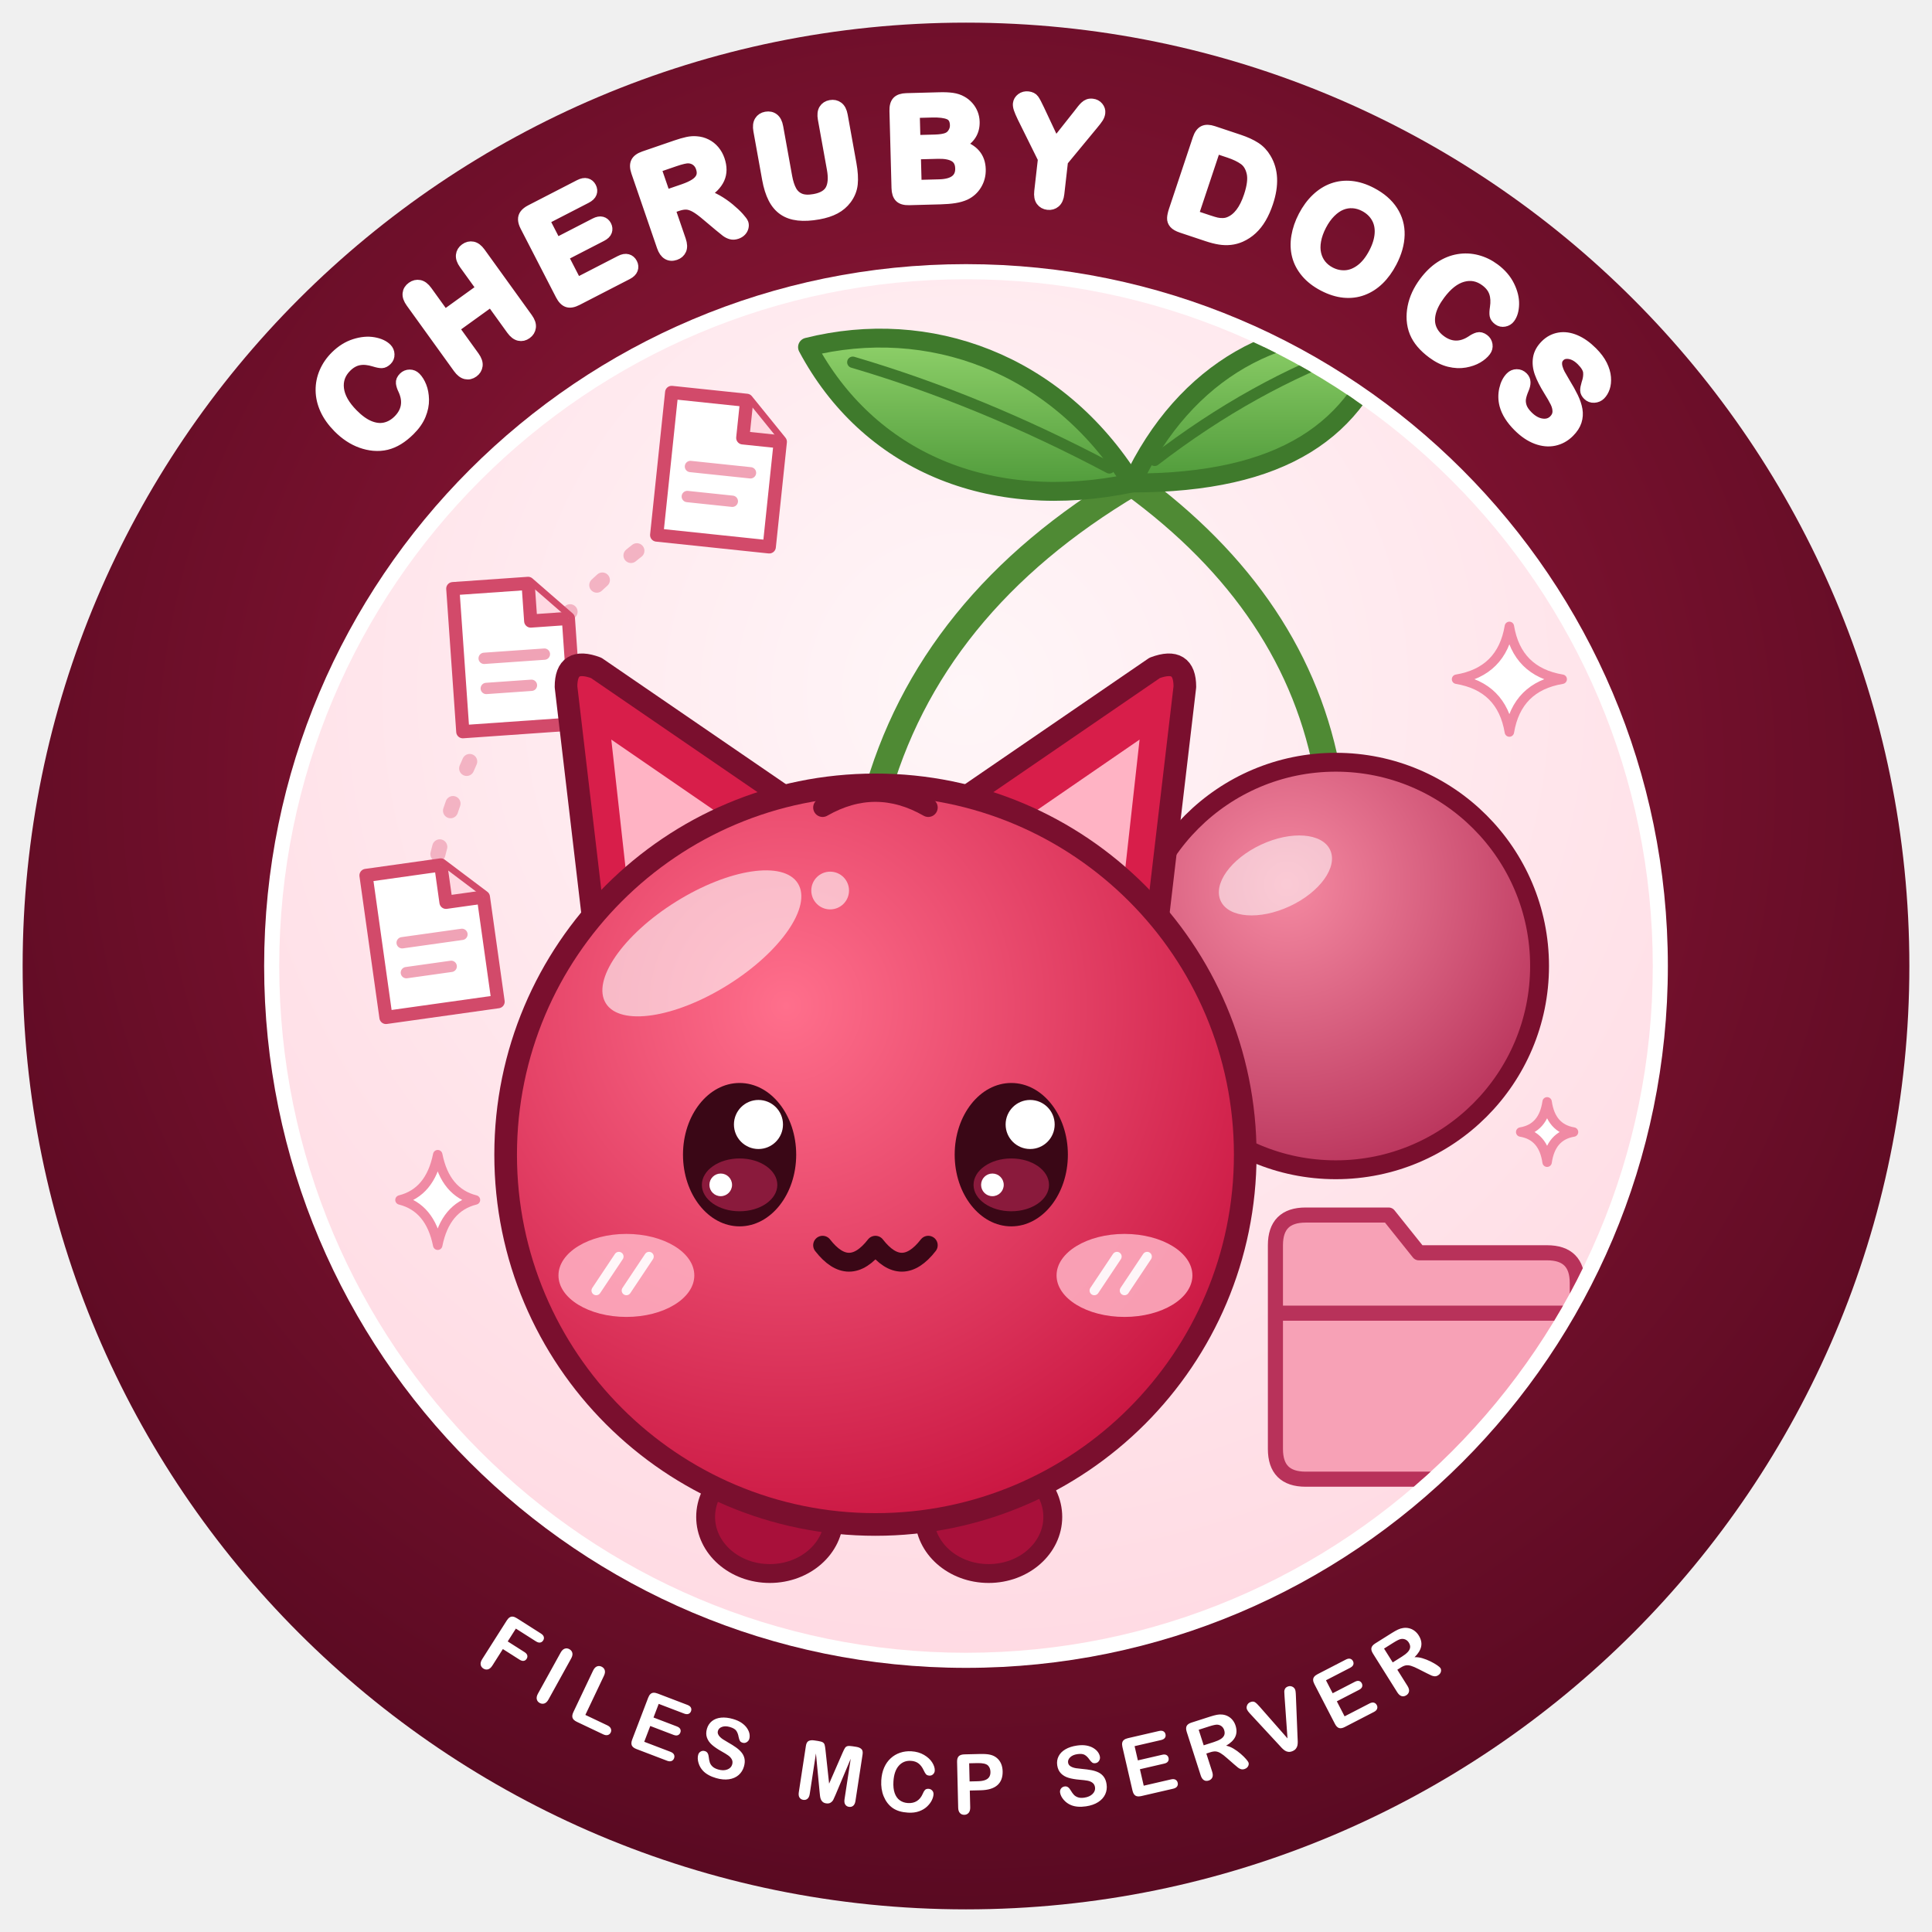
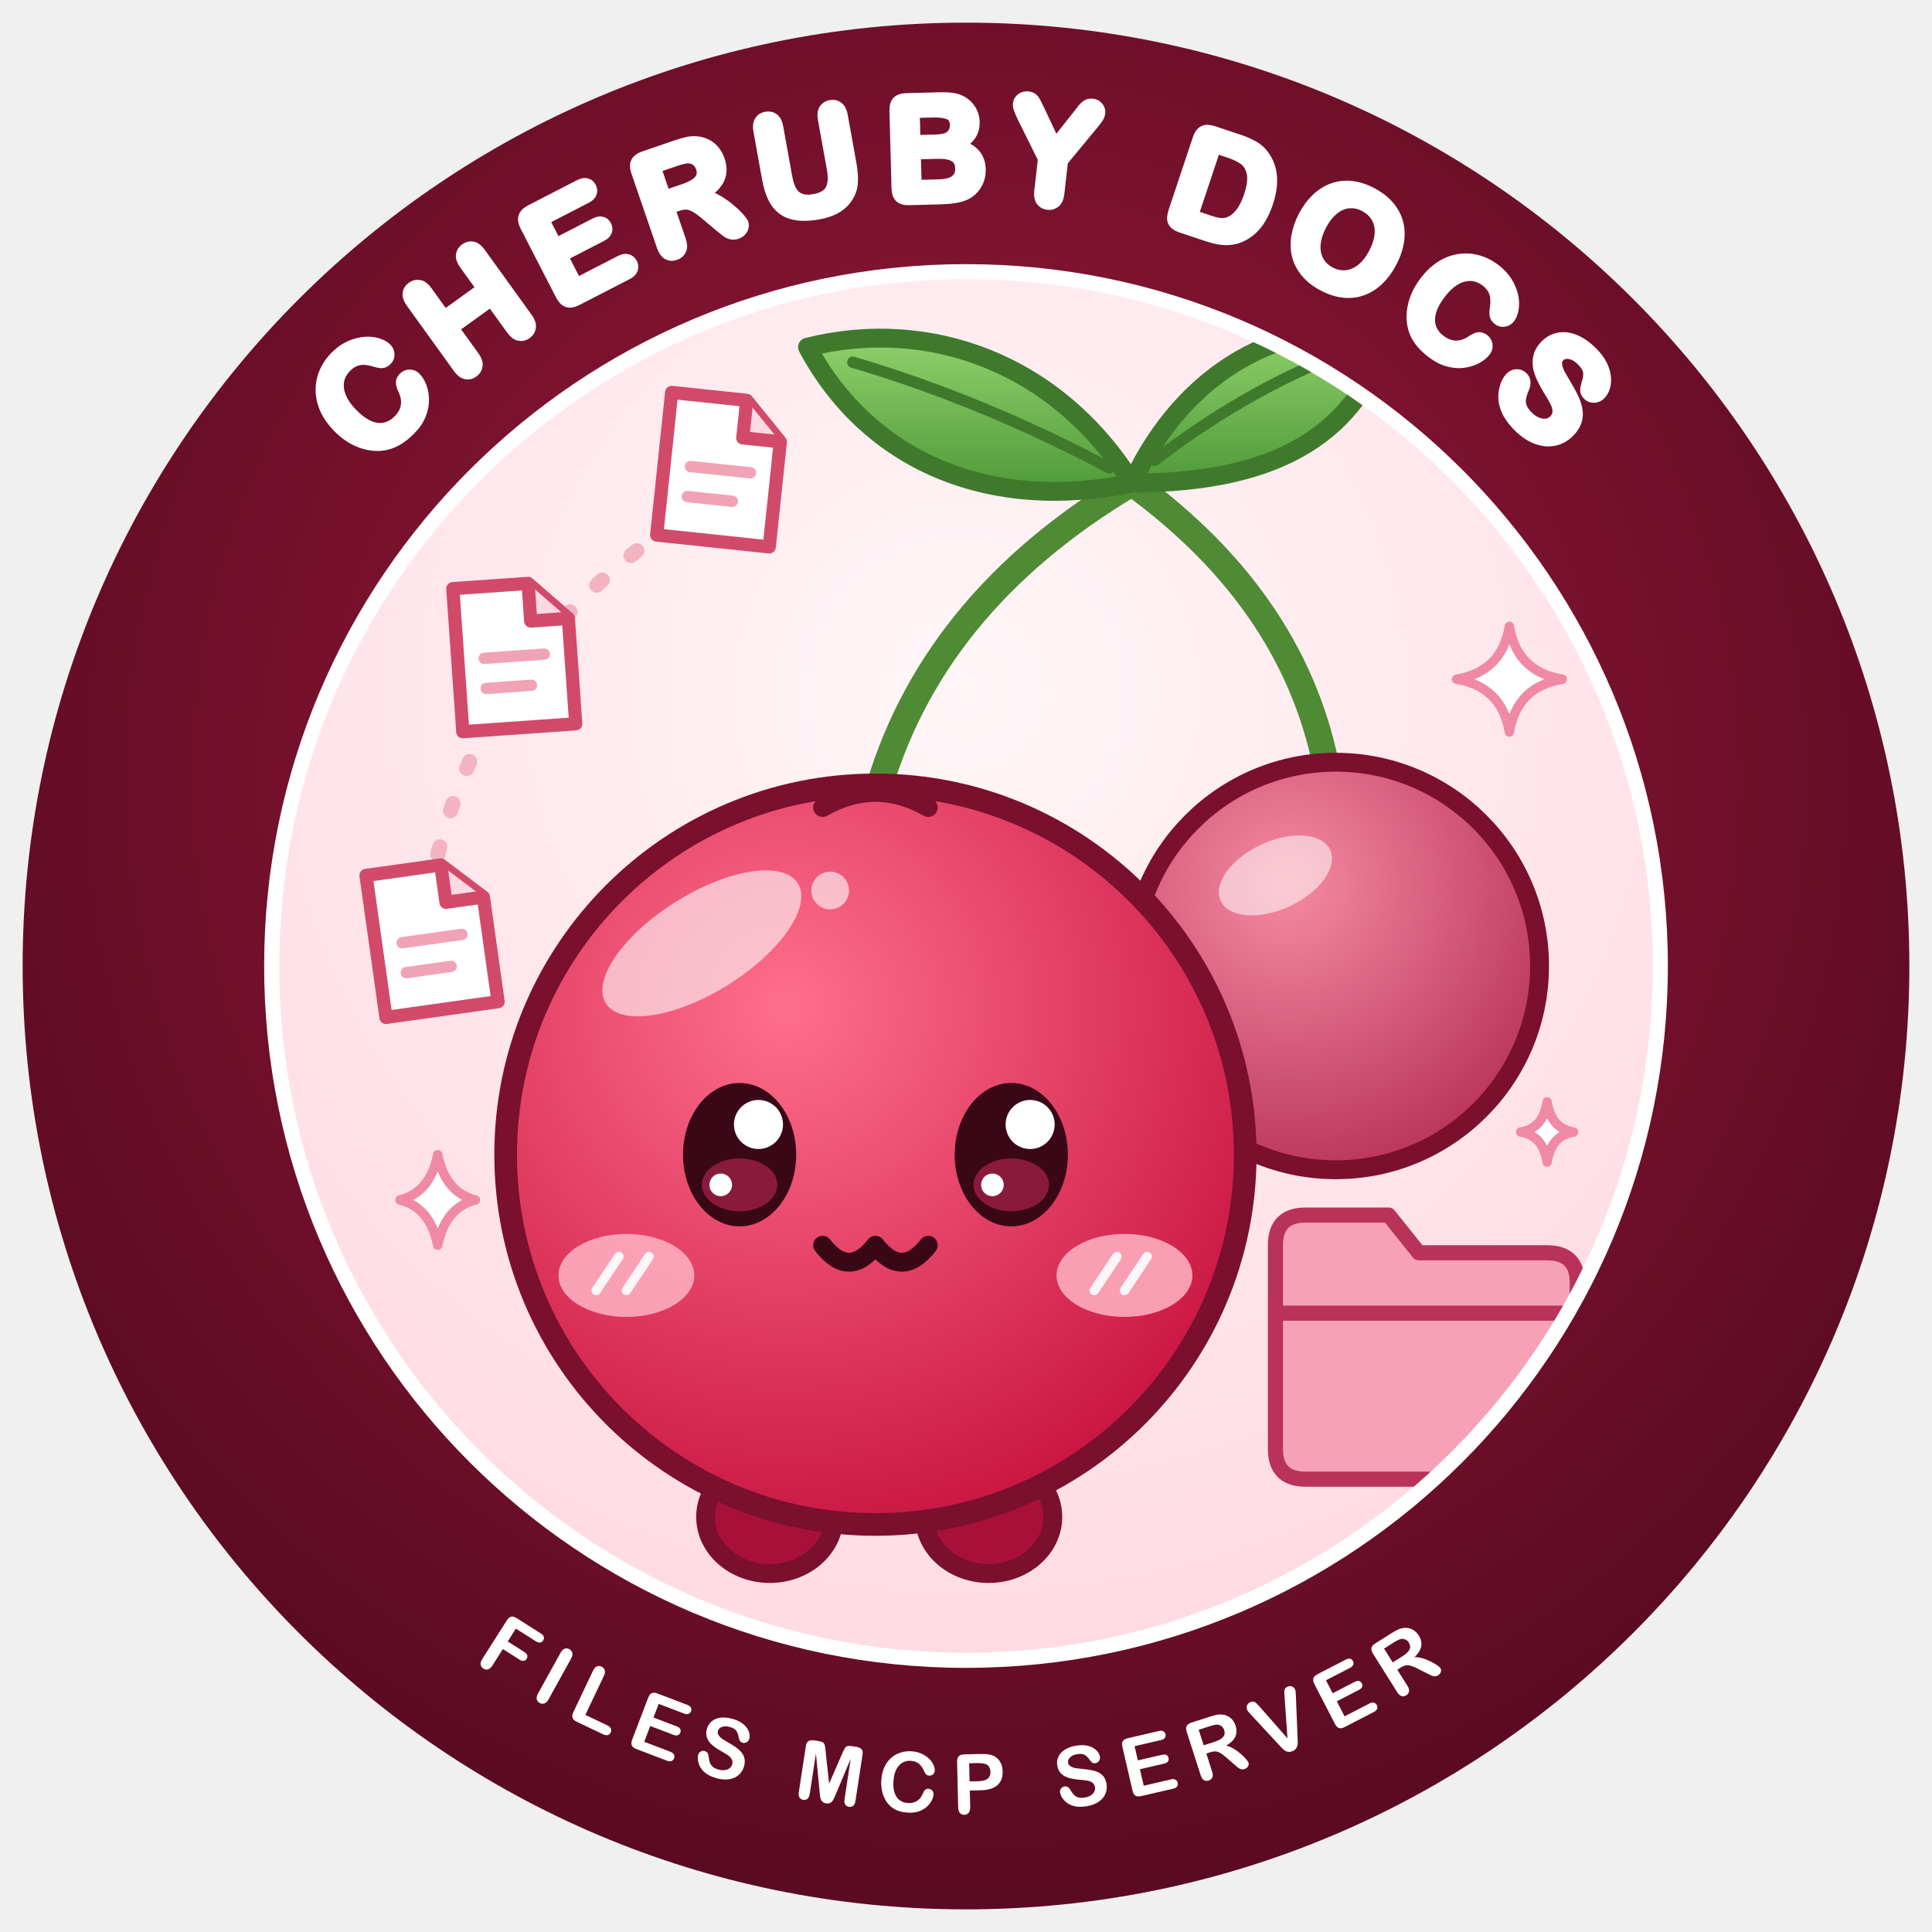
<svg xmlns="http://www.w3.org/2000/svg" xmlns:xlink="http://www.w3.org/1999/xlink" width="512" height="512" viewBox="0 0 512 512" version="1.1">
  <defs>
    <radialGradient id="ring" cx="50%" cy="40%" r="60%">
      <stop offset="0" stop-color="#9c1a3c" />
      <stop offset="1" stop-color="#5a0a22" />
    </radialGradient>
    <radialGradient id="blossom" cx="50%" cy="30%" r="75%">
      <stop offset="0" stop-color="#fff6f8" />
      <stop offset="1" stop-color="#ffd9e2" />
    </radialGradient>
    <radialGradient id="cherry" cx="38%" cy="30%" r="75%">
      <stop offset="0" stop-color="#ff6f8c" />
      <stop offset="1" stop-color="#c8133f" />
    </radialGradient>
    <radialGradient id="cherrySmall" cx="38%" cy="30%" r="75%">
      <stop offset="0" stop-color="#f58aa2" />
      <stop offset="1" stop-color="#b8325a" />
    </radialGradient>
    <linearGradient id="leaf" x1="0" y1="0" x2="0" y2="1">
      <stop offset="0" stop-color="#8fd16a" />
      <stop offset="1" stop-color="#4f9a3a" />
    </linearGradient>
    <clipPath id="inner">
      <circle cx="256" cy="256" r="182" />
    </clipPath>
    <g id="page">
      <path d="M 0,0 H 20 L 30,10 V 38 H 0 Z" fill="#ffffff" stroke="#d24a6a" stroke-width="3.5" stroke-linejoin="round" />
      <path d="M 20,0 V 10 H 30" fill="#ffd9e2" stroke="#d24a6a" stroke-width="3.5" stroke-linejoin="round" />
      <g stroke="#f0a3b6" stroke-width="3" stroke-linecap="round">
        <path d="M 7,19 H 23" />
        <path d="M 7,27 H 19" />
      </g>
    </g>
  </defs>
  <circle cx="256" cy="256" r="250" fill="url(#ring)" />
  <circle cx="256" cy="256" r="186" fill="#ffffff" />
  <circle cx="256" cy="256" r="182" fill="url(#blossom)" />
  <g fill="#ffffff">
    <path d="M110.267 99.907 C110.875 100.523 111.382 101.34 111.787 102.357 C112.192 103.374 112.41 104.55 112.441 105.884 C112.472 107.218 112.194 108.6 111.608 110.031 C111.022 111.462 110.056 112.842 108.709 114.172 C107.689 115.181 106.664 116.001 105.637 116.633 C104.61 117.265 103.553 117.714 102.467 117.978 C101.381 118.243 100.221 118.323 98.988 118.219 C97.878 118.116 96.771 117.867 95.667 117.471 C94.563 117.075 93.499 116.539 92.476 115.863 C91.452 115.188 90.466 114.371 89.519 113.411 C87.98 111.854 86.829 110.235 86.065 108.555 C85.302 106.876 84.91 105.181 84.89 103.47 C84.869 101.76 85.201 100.116 85.884 98.537 C86.568 96.958 87.552 95.534 88.836 94.265 C90.403 92.717 92.106 91.652 93.947 91.068 C95.787 90.485 97.487 90.331 99.047 90.608 C100.607 90.884 101.791 91.432 102.599 92.25 C103.042 92.699 103.275 93.251 103.297 93.907 C103.32 94.564 103.106 95.113 102.657 95.557 C102.156 96.052 101.662 96.305 101.177 96.315 C100.691 96.325 100.008 96.192 99.126 95.915 C97.668 95.46 96.359 95.336 95.199 95.544 C94.038 95.751 92.952 96.354 91.94 97.354 C90.33 98.945 89.651 100.823 89.905 102.99 C90.158 105.156 91.397 107.366 93.623 109.619 C95.109 111.124 96.557 112.167 97.966 112.748 C99.375 113.33 100.71 113.485 101.971 113.213 C103.233 112.94 104.382 112.291 105.421 111.266 C106.547 110.153 107.224 108.933 107.451 107.605 C107.678 106.276 107.455 104.875 106.781 103.402 C106.444 102.726 106.24 102.106 106.17 101.542 C106.099 100.977 106.336 100.425 106.882 99.886 C107.348 99.425 107.909 99.193 108.565 99.188 C109.222 99.183 109.789 99.423 110.267 99.907 Z M113.278 77.035 L117.834 83.357 L127.483 76.402 L122.926 70.08 C122.275 69.177 121.99 68.353 122.071 67.609 C122.152 66.864 122.524 66.254 123.186 65.776 C123.858 65.292 124.563 65.122 125.302 65.269 C126.04 65.415 126.738 65.945 127.397 66.858 L139.928 84.243 C140.586 85.157 140.867 85.991 140.771 86.746 C140.675 87.502 140.296 88.118 139.633 88.595 C138.961 89.08 138.26 89.239 137.529 89.071 C136.799 88.904 136.108 88.369 135.457 87.466 L130.108 80.045 L120.46 86.999 L125.809 94.42 C126.467 95.333 126.748 96.168 126.652 96.923 C126.556 97.678 126.177 98.295 125.515 98.772 C124.842 99.257 124.141 99.415 123.41 99.248 C122.68 99.081 121.989 98.545 121.338 97.642 L108.807 80.257 C108.156 79.354 107.866 78.534 107.937 77.796 C108.008 77.059 108.385 76.445 109.067 75.953 C109.739 75.468 110.445 75.299 111.183 75.446 C111.921 75.592 112.619 76.122 113.278 77.035 Z M155.436 52.635 L144.401 58.32 L147.46 64.258 L157.621 59.024 C158.369 58.639 159.013 58.519 159.554 58.664 C160.095 58.81 160.508 59.158 160.791 59.708 C161.074 60.257 161.124 60.799 160.939 61.332 C160.755 61.866 160.283 62.328 159.524 62.719 L149.364 67.953 L152.907 74.831 L164.321 68.951 C165.091 68.554 165.763 68.434 166.338 68.591 C166.912 68.747 167.352 69.122 167.658 69.716 C167.953 70.288 167.997 70.853 167.791 71.411 C167.584 71.97 167.096 72.447 166.327 72.844 L153.016 79.701 C151.949 80.251 151.06 80.409 150.349 80.177 C149.638 79.945 149.011 79.301 148.467 78.246 L139.103 60.069 C138.74 59.365 138.549 58.736 138.528 58.183 C138.508 57.63 138.668 57.138 139.008 56.705 C139.349 56.272 139.866 55.877 140.558 55.52 L153.49 48.858 C154.271 48.456 154.94 48.33 155.498 48.481 C156.056 48.632 156.479 48.988 156.768 49.549 C157.063 50.121 157.11 50.677 156.909 51.219 C156.708 51.761 156.217 52.233 155.436 52.635 Z M179.519 54.724 L177.694 55.35 L180.533 63.616 C180.906 64.704 180.942 65.587 180.639 66.267 C180.336 66.946 179.798 67.419 179.026 67.684 C178.196 67.969 177.46 67.921 176.819 67.54 C176.178 67.158 175.678 66.447 175.321 65.406 L168.522 45.611 C168.136 44.488 168.108 43.589 168.439 42.913 C168.769 42.237 169.496 41.706 170.619 41.32 L179.095 38.409 C180.264 38.007 181.282 37.714 182.147 37.528 C183.011 37.342 183.829 37.286 184.601 37.362 C185.524 37.424 186.405 37.664 187.242 38.083 C188.079 38.502 188.802 39.074 189.411 39.8 C190.02 40.526 190.485 41.357 190.807 42.293 C191.466 44.211 191.451 45.93 190.763 47.448 C190.074 48.966 188.713 50.343 186.678 51.578 C187.771 51.752 188.903 52.174 190.075 52.844 C191.247 53.514 192.349 54.276 193.382 55.131 C194.415 55.987 195.265 56.787 195.933 57.532 C196.601 58.277 196.991 58.813 197.103 59.14 C197.22 59.48 197.227 59.853 197.125 60.261 C197.023 60.669 196.818 61.033 196.51 61.355 C196.202 61.677 195.803 61.922 195.311 62.091 C194.726 62.292 194.188 62.323 193.696 62.185 C193.203 62.046 192.742 61.816 192.31 61.493 C191.879 61.17 191.277 60.684 190.504 60.034 L187.223 57.276 C186.036 56.258 185.033 55.517 184.213 55.053 C183.393 54.59 182.637 54.339 181.944 54.302 C181.251 54.266 180.443 54.406 179.519 54.724 Z M178.789 42.889 L173.981 44.541 L176.41 51.613 L181.078 50.009 C182.329 49.579 183.345 49.109 184.125 48.6 C184.905 48.09 185.43 47.497 185.702 46.822 C185.973 46.147 185.953 45.353 185.639 44.44 C185.394 43.727 184.997 43.16 184.447 42.741 C183.898 42.321 183.255 42.088 182.519 42.04 C181.822 41.991 180.579 42.274 178.789 42.889 Z M203.214 47.487 L200.892 34.613 C200.694 33.518 200.793 32.652 201.187 32.015 C201.581 31.378 202.18 30.987 202.983 30.842 C203.823 30.691 204.539 30.844 205.131 31.303 C205.723 31.762 206.118 32.539 206.315 33.635 L208.69 46.8 C208.96 48.298 209.353 49.518 209.869 50.462 C210.385 51.406 211.119 52.078 212.071 52.478 C213.023 52.879 214.266 52.94 215.8 52.664 C217.918 52.282 219.314 51.449 219.987 50.164 C220.66 48.88 220.791 47.094 220.378 44.805 L217.983 31.53 C217.784 30.423 217.878 29.554 218.267 28.924 C218.657 28.295 219.259 27.906 220.075 27.759 C220.89 27.612 221.6 27.764 222.202 28.215 C222.805 28.665 223.207 29.444 223.407 30.552 L225.729 43.425 C226.106 45.519 226.218 47.303 226.062 48.776 C225.907 50.25 225.359 51.618 224.418 52.881 C223.606 53.958 222.593 54.82 221.377 55.466 C220.161 56.113 218.689 56.592 216.961 56.904 C214.903 57.275 213.092 57.372 211.527 57.196 C209.961 57.019 208.626 56.55 207.521 55.788 C206.415 55.026 205.512 53.957 204.812 52.581 C204.111 51.206 203.579 49.507 203.214 47.487 Z M249.246 52.904 L240.936 53.126 C239.737 53.158 238.873 52.912 238.346 52.387 C237.818 51.863 237.539 51.014 237.508 49.839 L236.963 29.399 C236.931 28.2 237.171 27.33 237.682 26.791 C238.194 26.251 239.037 25.966 240.212 25.934 L249.022 25.699 C250.32 25.665 251.448 25.715 252.404 25.851 C253.36 25.986 254.222 26.272 254.988 26.71 C255.642 27.076 256.223 27.546 256.734 28.12 C257.244 28.695 257.638 29.334 257.917 30.038 C258.196 30.742 258.345 31.49 258.367 32.281 C258.439 35.001 257.132 37.028 254.445 38.362 C258.049 39.405 259.895 41.57 259.982 44.86 C260.023 46.381 259.67 47.76 258.923 48.999 C258.177 50.238 257.15 51.165 255.842 51.782 C255.023 52.15 254.077 52.42 253.005 52.591 C251.933 52.762 250.68 52.866 249.246 52.904 Z M248.516 40.84 L242.784 40.993 L242.996 48.932 L248.913 48.774 C252.635 48.675 254.46 47.284 254.389 44.6 C254.352 43.228 253.843 42.245 252.862 41.653 C251.881 41.06 250.432 40.789 248.516 40.84 Z M242.492 30.013 L242.679 37.042 L247.724 36.908 C249.097 36.871 250.154 36.713 250.895 36.434 C251.636 36.154 252.195 35.644 252.571 34.904 C252.866 34.376 253.005 33.791 252.988 33.148 C252.952 31.776 252.439 30.877 251.45 30.451 C250.461 30.026 248.965 29.84 246.962 29.894 Z M275.334 50.721 L276.307 42.148 L270.867 31.167 C270.394 30.179 270.067 29.414 269.886 28.871 C269.705 28.327 269.636 27.865 269.679 27.484 C269.75 26.857 270.054 26.344 270.591 25.944 C271.128 25.544 271.753 25.385 272.466 25.466 C273.216 25.551 273.76 25.827 274.099 26.295 C274.439 26.763 274.923 27.674 275.554 29.028 L279.675 37.805 L285.713 30.18 C286.077 29.711 286.383 29.317 286.631 28.996 C286.879 28.676 287.146 28.379 287.432 28.107 C287.719 27.834 288.024 27.635 288.35 27.51 C288.675 27.385 289.059 27.348 289.502 27.398 C290.19 27.476 290.739 27.766 291.149 28.267 C291.559 28.768 291.731 29.313 291.664 29.903 C291.609 30.382 291.438 30.848 291.15 31.301 C290.862 31.754 290.388 32.373 289.726 33.157 L281.782 42.769 L280.81 51.342 C280.683 52.46 280.33 53.267 279.751 53.761 C279.172 54.256 278.483 54.458 277.684 54.367 C276.873 54.275 276.247 53.927 275.805 53.323 C275.363 52.719 275.206 51.851 275.334 50.721 Z M321.578 34.62 L328.389 36.892 C330.161 37.483 331.626 38.154 332.784 38.905 C333.942 39.656 334.886 40.656 335.618 41.903 C337.538 45.1 337.716 49.044 336.15 53.738 C335.634 55.287 335.027 56.656 334.331 57.845 C333.635 59.034 332.834 60.048 331.928 60.887 C331.022 61.726 329.995 62.404 328.844 62.92 C327.945 63.311 327.022 63.558 326.075 63.659 C325.128 63.761 324.157 63.73 323.162 63.568 C322.166 63.406 321.076 63.127 319.891 62.732 L313.079 60.46 C312.128 60.143 311.46 59.761 311.075 59.313 C310.69 58.865 310.511 58.355 310.538 57.784 C310.566 57.213 310.718 56.511 310.996 55.678 L317.306 36.756 C317.681 35.629 318.206 34.898 318.878 34.562 C319.551 34.225 320.451 34.245 321.578 34.62 Z M322.222 39.432 L316.382 56.946 L320.343 58.266 C321.211 58.556 321.9 58.759 322.408 58.877 C322.917 58.994 323.466 59.047 324.057 59.035 C324.648 59.024 325.193 58.912 325.694 58.701 C327.936 57.806 329.659 55.551 330.864 51.936 C331.713 49.39 331.965 47.355 331.619 45.831 C331.273 44.308 330.594 43.185 329.583 42.463 C328.572 41.741 327.268 41.114 325.672 40.582 Z M363.537 50.917 C366.037 52.222 367.918 53.85 369.181 55.801 C370.445 57.751 371.049 59.901 370.993 62.252 C370.938 64.602 370.252 67.039 368.935 69.56 C367.962 71.424 366.825 72.987 365.525 74.248 C364.225 75.508 362.778 76.435 361.185 77.026 C359.593 77.618 357.907 77.826 356.129 77.651 C354.35 77.476 352.512 76.893 350.615 75.903 C348.73 74.918 347.2 73.732 346.026 72.345 C344.853 70.957 344.056 69.45 343.637 67.821 C343.217 66.193 343.159 64.467 343.462 62.643 C343.765 60.82 344.389 59.004 345.334 57.195 C346.302 55.342 347.455 53.781 348.794 52.513 C350.133 51.244 351.591 50.331 353.166 49.772 C354.742 49.213 356.404 49.024 358.152 49.204 C359.9 49.384 361.695 49.955 363.537 50.917 Z M364.002 66.942 C364.924 65.177 365.437 63.499 365.543 61.907 C365.648 60.315 365.345 58.912 364.633 57.696 C363.922 56.48 362.88 55.514 361.51 54.798 C360.534 54.289 359.536 54.002 358.517 53.937 C357.497 53.872 356.505 54.034 355.541 54.424 C354.577 54.814 353.637 55.464 352.722 56.374 C351.807 57.285 350.995 58.42 350.285 59.78 C349.569 61.15 349.095 62.48 348.862 63.767 C348.629 65.055 348.637 66.228 348.887 67.287 C349.137 68.345 349.576 69.269 350.204 70.057 C350.832 70.845 351.634 71.494 352.609 72.004 C353.859 72.657 355.171 72.944 356.545 72.866 C357.918 72.787 359.255 72.258 360.556 71.276 C361.857 70.295 363.006 68.85 364.002 66.942 Z M393.834 93.124 C393.317 93.819 392.587 94.444 391.643 94.998 C390.699 95.552 389.57 95.945 388.256 96.178 C386.942 96.411 385.533 96.346 384.03 95.983 C382.527 95.62 381.016 94.874 379.497 93.745 C378.346 92.888 377.38 92 376.6 91.08 C375.819 90.161 375.216 89.184 374.79 88.15 C374.364 87.117 374.11 85.983 374.026 84.748 C373.959 83.635 374.038 82.503 374.263 81.352 C374.487 80.201 374.856 79.068 375.368 77.954 C375.881 76.84 376.54 75.742 377.344 74.66 C378.651 72.903 380.077 71.521 381.622 70.511 C383.166 69.502 384.783 68.858 386.47 68.579 C388.157 68.3 389.833 68.379 391.497 68.816 C393.162 69.252 394.718 70.009 396.167 71.087 C397.934 72.401 399.245 73.924 400.1 75.655 C400.956 77.385 401.365 79.043 401.328 80.626 C401.291 82.21 400.929 83.463 400.242 84.386 C399.866 84.892 399.355 85.206 398.709 85.327 C398.064 85.448 397.489 85.321 396.982 84.944 C396.417 84.523 396.092 84.074 396.008 83.595 C395.925 83.117 395.953 82.421 396.093 81.508 C396.322 79.998 396.247 78.685 395.866 77.569 C395.486 76.454 394.725 75.472 393.583 74.622 C391.767 73.271 389.808 72.885 387.704 73.464 C385.601 74.042 383.605 75.602 381.715 78.142 C380.452 79.84 379.64 81.429 379.279 82.91 C378.917 84.39 378.966 85.734 379.426 86.939 C379.886 88.145 380.702 89.183 381.873 90.054 C383.143 90.999 384.452 91.483 385.799 91.506 C387.146 91.53 388.497 91.097 389.852 90.208 C390.469 89.773 391.051 89.478 391.598 89.322 C392.146 89.166 392.727 89.318 393.342 89.775 C393.868 90.167 394.183 90.686 394.287 91.334 C394.391 91.982 394.24 92.579 393.834 93.124 Z M415.966 114.656 C414.802 115.818 413.457 116.564 411.931 116.891 C410.404 117.218 408.801 117.066 407.122 116.436 C405.443 115.805 403.813 114.698 402.23 113.114 C400.333 111.215 399.127 109.291 398.612 107.34 C398.254 105.949 398.232 104.549 398.548 103.141 C398.863 101.733 399.428 100.623 400.242 99.81 C400.714 99.337 401.283 99.097 401.948 99.089 C402.613 99.08 403.199 99.33 403.706 99.837 C404.117 100.249 404.333 100.728 404.354 101.274 C404.376 101.821 404.229 102.453 403.914 103.17 C403.546 104.027 403.299 104.803 403.172 105.498 C403.045 106.194 403.105 106.933 403.354 107.716 C403.603 108.499 404.147 109.31 404.987 110.15 C406.141 111.306 407.347 111.975 408.607 112.159 C409.866 112.344 410.899 112.034 411.704 111.229 C412.343 110.591 412.666 109.878 412.676 109.091 C412.685 108.304 412.486 107.497 412.08 106.67 C411.673 105.844 411.073 104.796 410.277 103.527 C409.22 101.821 408.442 100.286 407.944 98.921 C407.446 97.556 407.298 96.227 407.5 94.932 C407.701 93.638 408.358 92.435 409.469 91.325 C410.528 90.267 411.757 89.616 413.157 89.372 C414.557 89.128 416.024 89.332 417.559 89.984 C419.093 90.636 420.599 91.702 422.077 93.181 C423.257 94.362 424.131 95.53 424.699 96.685 C425.267 97.84 425.593 98.944 425.675 99.998 C425.758 101.052 425.663 101.977 425.392 102.773 C425.12 103.569 424.731 104.22 424.223 104.728 C423.76 105.191 423.178 105.444 422.478 105.488 C421.778 105.531 421.184 105.308 420.694 104.818 C420.248 104.371 420.021 103.921 420.012 103.466 C420.004 103.011 420.118 102.395 420.354 101.616 C420.731 100.541 420.878 99.554 420.795 98.658 C420.713 97.761 420.129 96.77 419.045 95.685 C418.04 94.679 417.008 94.088 415.949 93.913 C414.891 93.737 414.051 93.96 413.43 94.581 C413.045 94.965 412.817 95.403 412.747 95.892 C412.677 96.382 412.725 96.911 412.891 97.48 C413.057 98.049 413.271 98.578 413.533 99.068 C413.795 99.558 414.25 100.345 414.896 101.43 C415.727 102.769 416.428 104.031 417 105.216 C417.573 106.402 417.948 107.521 418.127 108.575 C418.306 109.63 418.233 110.664 417.909 111.678 C417.585 112.693 416.938 113.685 415.966 114.656 Z" fill="#ffffff" stroke="#ffffff" stroke-width="2.5" stroke-linejoin="round" />
  </g>
  <g fill="#ffffff">
    <path d="M142.015 434.967 L136.711 431.596 L134.55 434.996 L138.984 437.814 C139.394 438.075 139.643 438.362 139.728 438.675 C139.813 438.988 139.758 439.299 139.562 439.607 C139.366 439.915 139.108 440.095 138.787 440.146 C138.466 440.196 138.103 440.093 137.698 439.836 L133.265 437.018 L130.482 441.397 C130.129 441.953 129.741 442.285 129.319 442.395 C128.897 442.504 128.49 442.434 128.097 442.185 C127.698 441.931 127.46 441.589 127.382 441.157 C127.304 440.726 127.44 440.235 127.79 439.685 L134.29 429.459 C134.535 429.072 134.794 428.793 135.064 428.621 C135.334 428.449 135.627 428.385 135.943 428.429 C136.259 428.473 136.607 428.616 136.988 428.858 L143.334 432.891 C143.763 433.164 144.022 433.462 144.109 433.785 C144.197 434.108 144.143 434.423 143.947 434.732 C143.747 435.046 143.482 435.232 143.153 435.29 C142.823 435.348 142.444 435.24 142.015 434.967 Z M142.566 448.831 L148.568 437.972 C148.88 437.408 149.242 437.056 149.655 436.916 C150.068 436.776 150.478 436.818 150.885 437.044 C151.305 437.276 151.568 437.603 151.674 438.026 C151.78 438.448 151.675 438.945 151.36 439.515 L145.358 450.374 C145.043 450.945 144.678 451.299 144.262 451.437 C143.846 451.576 143.428 451.529 143.008 451.297 C142.606 451.075 142.355 450.75 142.252 450.321 C142.15 449.892 142.254 449.395 142.566 448.831 Z M160.043 444.117 L155.125 454.471 L160.967 457.245 C161.432 457.467 161.736 457.75 161.878 458.094 C162.019 458.439 162.008 458.783 161.846 459.126 C161.68 459.475 161.422 459.699 161.073 459.799 C160.725 459.899 160.314 459.837 159.842 459.613 L152.885 456.308 C152.257 456.01 151.872 455.657 151.73 455.248 C151.587 454.839 151.663 454.324 151.958 453.703 L157.162 442.748 C157.438 442.166 157.777 441.792 158.177 441.625 C158.577 441.459 158.991 441.477 159.418 441.679 C159.851 441.885 160.134 442.196 160.265 442.611 C160.397 443.027 160.323 443.529 160.043 444.117 Z M181.279 454.108 L174.565 451.544 L173.185 455.157 L179.367 457.518 C179.822 457.691 180.123 457.923 180.269 458.213 C180.415 458.502 180.424 458.815 180.296 459.149 C180.169 459.484 179.954 459.714 179.653 459.84 C179.352 459.967 178.97 459.942 178.509 459.766 L172.327 457.405 L170.729 461.589 L177.673 464.242 C178.141 464.42 178.453 464.664 178.607 464.972 C178.762 465.28 178.77 465.615 178.632 465.976 C178.499 466.324 178.272 466.561 177.952 466.688 C177.631 466.815 177.237 466.789 176.769 466.61 L168.67 463.517 C168.021 463.269 167.61 462.947 167.435 462.551 C167.261 462.155 167.296 461.635 167.541 460.993 L171.765 449.934 C171.928 449.506 172.125 449.181 172.356 448.958 C172.587 448.736 172.861 448.615 173.179 448.594 C173.497 448.574 173.867 448.644 174.289 448.805 L182.156 451.81 C182.631 451.992 182.944 452.232 183.094 452.531 C183.245 452.829 183.255 453.149 183.124 453.491 C182.992 453.839 182.769 454.074 182.458 454.196 C182.147 454.319 181.754 454.29 181.279 454.108 Z M197.154 468.155 C196.888 469.07 196.413 469.823 195.73 470.415 C195.047 471.007 194.192 471.377 193.164 471.526 C192.137 471.674 191 471.568 189.756 471.206 C188.264 470.772 187.115 470.132 186.309 469.286 C185.739 468.68 185.338 467.976 185.105 467.174 C184.872 466.372 184.849 465.651 185.035 465.011 C185.143 464.64 185.364 464.359 185.699 464.17 C186.034 463.98 186.401 463.943 186.8 464.059 C187.123 464.153 187.366 464.336 187.53 464.607 C187.693 464.878 187.795 465.24 187.835 465.691 C187.888 466.229 187.979 466.691 188.109 467.08 C188.238 467.468 188.475 467.826 188.82 468.153 C189.165 468.481 189.667 468.741 190.327 468.933 C191.235 469.197 192.034 469.2 192.724 468.942 C193.415 468.684 193.852 468.239 194.036 467.606 C194.182 467.104 194.147 466.652 193.932 466.25 C193.717 465.849 193.391 465.495 192.954 465.189 C192.518 464.883 191.92 464.519 191.163 464.097 C190.15 463.527 189.327 462.965 188.694 462.411 C188.061 461.858 187.615 461.225 187.356 460.512 C187.097 459.799 187.095 459.006 187.349 458.133 C187.591 457.301 188.032 456.627 188.674 456.113 C189.316 455.598 190.117 455.293 191.078 455.195 C192.038 455.098 193.1 455.218 194.262 455.556 C195.19 455.826 195.96 456.175 196.57 456.602 C197.18 457.03 197.653 457.499 197.989 458.011 C198.325 458.522 198.536 459.018 198.62 459.497 C198.704 459.977 198.688 460.416 198.572 460.815 C198.466 461.179 198.242 461.47 197.899 461.687 C197.556 461.905 197.192 461.957 196.807 461.845 C196.457 461.743 196.216 461.578 196.084 461.35 C195.953 461.121 195.839 460.777 195.742 460.316 C195.633 459.665 195.432 459.124 195.14 458.692 C194.848 458.261 194.275 457.921 193.423 457.673 C192.632 457.443 191.944 457.431 191.358 457.637 C190.772 457.844 190.408 458.191 190.266 458.679 C190.178 458.982 190.185 459.267 190.286 459.535 C190.387 459.803 190.559 460.058 190.802 460.3 C191.044 460.542 191.301 460.751 191.57 460.927 C191.84 461.102 192.29 461.375 192.921 461.744 C193.716 462.192 194.424 462.636 195.045 463.078 C195.666 463.52 196.169 463.983 196.554 464.468 C196.938 464.952 197.19 465.497 197.309 466.102 C197.428 466.708 197.376 467.392 197.154 468.155 Z M217.211 474.973 L216.233 464.673 L214.589 475.419 C214.498 476.014 214.297 476.44 213.986 476.696 C213.675 476.953 213.3 477.048 212.861 476.981 C212.437 476.916 212.112 476.716 211.888 476.381 C211.664 476.046 211.598 475.577 211.69 474.976 L213.575 462.658 C213.679 461.978 213.926 461.547 214.316 461.364 C214.706 461.181 215.202 461.136 215.804 461.228 L216.781 461.377 C217.368 461.467 217.787 461.585 218.036 461.732 C218.285 461.879 218.452 462.1 218.538 462.396 C218.623 462.691 218.699 463.163 218.767 463.811 L219.724 472.684 L223.29 464.503 C223.548 463.905 223.762 463.478 223.932 463.221 C224.101 462.964 224.327 462.803 224.609 462.738 C224.891 462.672 225.325 462.684 225.913 462.774 L226.89 462.924 C227.491 463.016 227.951 463.207 228.269 463.499 C228.586 463.79 228.693 464.276 228.589 464.955 L226.705 477.273 C226.614 477.867 226.413 478.293 226.102 478.55 C225.791 478.806 225.413 478.901 224.967 478.832 C224.549 478.769 224.228 478.567 224.005 478.229 C223.781 477.89 223.715 477.424 223.806 476.829 L225.45 466.083 L221.437 475.619 C221.176 476.239 220.971 476.691 220.822 476.976 C220.674 477.261 220.442 477.506 220.128 477.712 C219.814 477.917 219.413 477.983 218.925 477.908 C218.557 477.852 218.257 477.725 218.027 477.526 C217.796 477.328 217.629 477.094 217.526 476.825 C217.422 476.555 217.352 476.264 217.317 475.951 C217.282 475.637 217.246 475.311 217.211 474.973 Z M247.391 475.52 C247.361 476.02 247.206 476.554 246.925 477.122 C246.643 477.69 246.221 478.239 245.659 478.769 C245.096 479.298 244.394 479.714 243.551 480.015 C242.708 480.316 241.739 480.434 240.646 480.369 C239.816 480.32 239.067 480.196 238.397 479.999 C237.727 479.801 237.125 479.519 236.591 479.154 C236.057 478.788 235.574 478.32 235.141 477.749 C234.756 477.231 234.435 476.658 234.178 476.029 C233.922 475.401 233.741 474.735 233.635 474.033 C233.53 473.331 233.501 472.59 233.547 471.811 C233.623 470.546 233.874 469.424 234.302 468.445 C234.73 467.466 235.308 466.641 236.037 465.971 C236.765 465.3 237.602 464.807 238.546 464.49 C239.49 464.173 240.484 464.046 241.528 464.108 C242.801 464.184 243.919 464.505 244.882 465.072 C245.845 465.638 246.569 466.311 247.054 467.09 C247.538 467.868 247.761 468.59 247.721 469.255 C247.7 469.619 247.552 469.933 247.278 470.197 C247.004 470.46 246.685 470.581 246.32 470.559 C245.913 470.535 245.613 470.42 245.42 470.215 C245.228 470.01 245.021 469.664 244.799 469.177 C244.431 468.374 243.977 467.762 243.439 467.342 C242.901 466.923 242.221 466.689 241.399 466.64 C240.091 466.562 239.019 466.997 238.184 467.944 C237.349 468.892 236.878 470.28 236.769 472.11 C236.696 473.333 236.807 474.36 237.102 475.192 C237.396 476.024 237.846 476.659 238.452 477.096 C239.057 477.534 239.781 477.778 240.625 477.828 C241.54 477.883 242.327 477.702 242.987 477.286 C243.647 476.869 244.164 476.231 244.538 475.371 C244.698 474.965 244.886 474.637 245.102 474.388 C245.318 474.139 245.647 474.028 246.09 474.054 C246.469 474.076 246.787 474.228 247.043 474.509 C247.298 474.789 247.415 475.126 247.391 475.52 Z M259.931 474.437 L257.009 474.507 L257.116 478.964 C257.131 479.601 256.992 480.088 256.699 480.424 C256.406 480.761 256.031 480.934 255.573 480.945 C255.093 480.957 254.702 480.803 254.401 480.484 C254.1 480.166 253.942 479.691 253.927 479.061 L253.638 466.926 C253.621 466.224 253.77 465.719 254.085 465.411 C254.4 465.103 254.908 464.94 255.61 464.923 L259.702 464.826 C260.912 464.797 261.844 464.868 262.5 465.039 C263.149 465.202 263.713 465.486 264.192 465.89 C264.67 466.294 265.039 466.794 265.296 467.39 C265.554 467.985 265.692 468.659 265.71 469.411 C265.748 471.014 265.283 472.241 264.315 473.092 C263.346 473.942 261.885 474.391 259.931 474.437 Z M258.985 467.239 L256.838 467.29 L256.952 472.101 L259.1 472.05 C259.852 472.032 260.478 471.939 260.979 471.769 C261.48 471.6 261.859 471.333 262.115 470.968 C262.371 470.604 262.493 470.132 262.479 469.552 C262.462 468.858 262.245 468.297 261.826 467.87 C261.357 467.415 260.41 467.205 258.985 467.239 Z M293.255 472.851 C293.393 473.793 293.275 474.675 292.9 475.498 C292.524 476.32 291.9 477.012 291.027 477.574 C290.154 478.136 289.076 478.511 287.794 478.699 C286.256 478.925 284.945 478.82 283.861 478.385 C283.091 478.071 282.434 477.598 281.888 476.965 C281.343 476.332 281.022 475.686 280.926 475.027 C280.87 474.644 280.955 474.297 281.18 473.985 C281.406 473.673 281.725 473.487 282.135 473.427 C282.469 473.378 282.766 473.443 283.027 473.622 C283.289 473.801 283.531 474.087 283.756 474.482 C284.027 474.948 284.302 475.332 284.581 475.631 C284.86 475.93 285.224 476.157 285.674 476.312 C286.124 476.467 286.689 476.495 287.369 476.395 C288.304 476.258 289.033 475.929 289.553 475.407 C290.074 474.886 290.287 474.299 290.191 473.647 C290.115 473.13 289.896 472.733 289.533 472.457 C289.171 472.181 288.727 471.994 288.203 471.897 C287.678 471.8 286.984 471.718 286.12 471.649 C284.962 471.551 283.98 471.382 283.174 471.141 C282.368 470.901 281.699 470.511 281.167 469.97 C280.636 469.429 280.304 468.708 280.172 467.809 C280.047 466.951 280.169 466.155 280.539 465.421 C280.909 464.686 281.51 464.075 282.344 463.587 C283.177 463.1 284.192 462.768 285.39 462.593 C286.347 462.452 287.191 462.45 287.924 462.585 C288.657 462.72 289.282 462.95 289.8 463.276 C290.319 463.602 290.716 463.965 290.992 464.367 C291.267 464.768 291.435 465.174 291.496 465.585 C291.551 465.96 291.467 466.318 291.246 466.658 C291.024 466.998 290.715 467.197 290.318 467.255 C289.957 467.308 289.669 467.258 289.455 467.105 C289.241 466.952 288.994 466.686 288.714 466.307 C288.344 465.761 287.937 465.352 287.492 465.08 C287.047 464.809 286.385 464.738 285.506 464.866 C284.691 464.986 284.06 465.261 283.613 465.692 C283.166 466.123 282.979 466.59 283.053 467.093 C283.099 467.405 283.223 467.662 283.426 467.864 C283.63 468.065 283.892 468.226 284.214 468.345 C284.535 468.465 284.855 468.548 285.173 468.596 C285.491 468.643 286.014 468.704 286.742 468.778 C287.65 468.855 288.479 468.965 289.227 469.109 C289.976 469.253 290.626 469.465 291.177 469.746 C291.729 470.027 292.184 470.418 292.543 470.919 C292.903 471.42 293.14 472.064 293.255 472.851 Z M307.681 461.133 L300.679 462.751 L301.549 466.518 L307.996 465.029 C308.471 464.919 308.85 464.944 309.132 465.103 C309.415 465.262 309.597 465.515 309.678 465.864 C309.758 466.213 309.709 466.524 309.529 466.797 C309.35 467.07 309.02 467.262 308.538 467.373 L302.091 468.863 L303.099 473.227 L310.342 471.554 C310.83 471.441 311.225 471.47 311.525 471.639 C311.825 471.809 312.018 472.082 312.105 472.459 C312.189 472.822 312.133 473.145 311.938 473.429 C311.743 473.713 311.401 473.911 310.913 474.024 L302.466 475.976 C301.789 476.132 301.268 476.094 300.902 475.863 C300.536 475.631 300.276 475.181 300.121 474.511 L297.456 462.977 C297.353 462.53 297.335 462.15 297.402 461.837 C297.47 461.524 297.63 461.27 297.883 461.076 C298.135 460.881 298.482 460.733 298.921 460.632 L307.127 458.736 C307.622 458.622 308.016 458.646 308.307 458.811 C308.599 458.975 308.786 459.235 308.868 459.591 C308.952 459.953 308.899 460.273 308.709 460.548 C308.519 460.823 308.176 461.018 307.681 461.133 Z M320.754 464.365 L319.691 464.707 L321.238 469.524 C321.442 470.158 321.452 470.67 321.269 471.06 C321.085 471.449 320.769 471.717 320.319 471.861 C319.835 472.017 319.409 471.98 319.043 471.752 C318.676 471.524 318.395 471.106 318.2 470.499 L314.495 458.963 C314.285 458.308 314.279 457.787 314.478 457.4 C314.677 457.012 315.104 456.714 315.759 456.503 L320.699 454.917 C321.38 454.698 321.973 454.539 322.475 454.442 C322.978 454.344 323.452 454.322 323.898 454.374 C324.432 454.421 324.939 454.57 325.418 454.822 C325.898 455.075 326.31 455.414 326.654 455.842 C326.998 456.269 327.258 456.755 327.433 457.301 C327.792 458.419 327.763 459.413 327.347 460.284 C326.931 461.155 326.127 461.936 324.935 462.627 C325.566 462.741 326.216 462.998 326.887 463.399 C327.557 463.801 328.186 464.255 328.774 464.762 C329.362 465.269 329.845 465.742 330.223 466.181 C330.601 466.62 330.82 466.935 330.882 467.126 C330.945 467.324 330.945 467.54 330.881 467.775 C330.818 468.01 330.695 468.218 330.513 468.401 C330.331 468.583 330.096 468.721 329.81 468.813 C329.469 468.922 329.157 468.934 328.874 468.848 C328.59 468.763 328.326 468.624 328.08 468.432 C327.834 468.24 327.491 467.952 327.052 467.566 L325.184 465.932 C324.509 465.329 323.937 464.888 323.468 464.61 C322.999 464.332 322.564 464.179 322.163 464.149 C321.763 464.12 321.293 464.192 320.754 464.365 Z M320.47 457.506 L317.667 458.406 L318.991 462.528 L321.712 461.654 C322.441 461.42 323.035 461.16 323.492 460.874 C323.949 460.588 324.26 460.251 324.425 459.863 C324.59 459.475 324.587 459.016 324.417 458.484 C324.283 458.068 324.06 457.735 323.746 457.486 C323.433 457.237 323.064 457.094 322.639 457.058 C322.236 457.022 321.513 457.171 320.47 457.506 Z M333.845 452.315 L341.199 460.69 L340.41 449.497 C340.366 448.91 340.346 448.498 340.348 448.26 C340.35 448.023 340.416 447.782 340.547 447.537 C340.678 447.293 340.915 447.099 341.259 446.956 C341.51 446.851 341.769 446.817 342.036 446.853 C342.303 446.889 342.542 446.985 342.751 447.143 C342.96 447.3 343.108 447.484 343.197 447.696 C343.257 447.841 343.303 448.006 343.333 448.192 C343.364 448.377 343.383 448.563 343.391 448.749 C343.399 448.936 343.409 449.128 343.421 449.324 L343.86 460.29 C343.886 460.706 343.905 461.104 343.915 461.484 C343.926 461.863 343.901 462.211 343.839 462.528 C343.777 462.845 343.642 463.14 343.433 463.413 C343.225 463.686 342.923 463.905 342.526 464.07 C342.13 464.236 341.762 464.298 341.423 464.257 C341.084 464.216 340.777 464.103 340.502 463.919 C340.228 463.735 339.96 463.507 339.699 463.235 C339.439 462.964 339.17 462.672 338.893 462.361 L331.506 454.383 C331.375 454.236 331.244 454.093 331.112 453.954 C330.98 453.815 330.853 453.659 330.73 453.485 C330.607 453.311 330.518 453.158 330.463 453.026 C330.323 452.689 330.33 452.325 330.486 451.934 C330.641 451.544 330.923 451.263 331.333 451.092 C331.836 450.883 332.255 450.888 332.591 451.109 C332.928 451.33 333.345 451.732 333.845 452.315 Z M357.78 441.996 L351.395 445.295 L353.17 448.73 L359.049 445.693 C359.482 445.469 359.855 445.399 360.168 445.483 C360.481 445.567 360.72 445.768 360.885 446.086 C361.049 446.405 361.078 446.718 360.972 447.027 C360.865 447.336 360.592 447.604 360.153 447.831 L354.275 450.868 L356.331 454.848 L362.935 451.436 C363.38 451.205 363.769 451.135 364.102 451.225 C364.435 451.316 364.69 451.532 364.867 451.876 C365.038 452.207 365.064 452.534 364.945 452.857 C364.826 453.181 364.544 453.458 364.099 453.688 L356.397 457.667 C355.78 457.986 355.265 458.078 354.854 457.945 C354.442 457.811 354.078 457.438 353.763 456.828 L348.329 446.31 C348.118 445.903 348.007 445.54 347.995 445.219 C347.983 444.899 348.075 444.614 348.272 444.363 C348.469 444.112 348.767 443.883 349.168 443.676 L356.65 439.81 C357.102 439.577 357.49 439.504 357.813 439.591 C358.136 439.678 358.381 439.883 358.549 440.208 C358.72 440.539 358.747 440.861 358.631 441.175 C358.515 441.489 358.231 441.762 357.78 441.996 Z M371.249 441.899 L370.302 442.493 L372.993 446.778 C373.347 447.342 373.484 447.836 373.403 448.259 C373.321 448.682 373.081 449.019 372.681 449.27 C372.25 449.541 371.829 449.611 371.417 449.48 C371.005 449.35 370.63 449.015 370.291 448.475 L363.847 438.213 C363.482 437.631 363.348 437.127 363.445 436.703 C363.542 436.278 363.881 435.883 364.464 435.518 L368.858 432.758 C369.464 432.378 369.999 432.078 370.462 431.859 C370.925 431.64 371.379 431.501 371.823 431.442 C372.352 431.355 372.88 431.374 373.407 431.5 C373.934 431.626 374.418 431.853 374.857 432.182 C375.296 432.511 375.668 432.918 375.972 433.403 C376.597 434.398 376.815 435.368 376.627 436.315 C376.44 437.261 375.854 438.217 374.87 439.182 C375.509 439.136 376.203 439.224 376.952 439.447 C377.701 439.67 378.423 439.955 379.117 440.301 C379.812 440.647 380.397 440.985 380.872 441.317 C381.347 441.649 381.637 441.9 381.744 442.07 C381.855 442.246 381.908 442.455 381.904 442.699 C381.901 442.942 381.833 443.174 381.702 443.396 C381.571 443.618 381.378 443.809 381.123 443.969 C380.82 444.16 380.52 444.248 380.224 444.235 C379.929 444.222 379.638 444.153 379.352 444.028 C379.067 443.903 378.663 443.708 378.142 443.444 L375.928 442.322 C375.125 441.905 374.462 441.619 373.938 441.466 C373.415 441.313 372.956 441.271 372.56 441.342 C372.165 441.413 371.728 441.598 371.249 441.899 Z M369.276 435.324 L366.784 436.889 L369.086 440.556 L371.506 439.036 C372.155 438.629 372.665 438.23 373.037 437.84 C373.41 437.449 373.628 437.046 373.692 436.63 C373.756 436.213 373.639 435.768 373.342 435.295 C373.11 434.925 372.811 434.658 372.446 434.494 C372.081 434.33 371.688 434.283 371.267 434.353 C370.868 434.418 370.204 434.742 369.276 435.324 Z" fill="#ffffff" />
  </g>
  <g clip-path="url(#inner)">
    <path d="M 112,250 Q 120,170 196,128" fill="none" stroke="#f3b3c3" stroke-width="4" stroke-linecap="round" stroke-dasharray="2 10" />
    <use xlink:href="#page" transform="translate(97,232) rotate(-8)" />
    <use xlink:href="#page" transform="translate(120,156) rotate(-4)" />
    <use xlink:href="#page" transform="translate(178,104) rotate(6)" />
    <g transform="translate(338,322)">
      <path d="M 0,8 Q 0,0 8,0 H 30 L 38,10 H 72 Q 80,10 80,18 V 62 Q 80,70 72,70 H 8 Q 0,70 0,62 Z" fill="#f7a1b6" stroke="#b8325a" stroke-width="4" stroke-linejoin="round" />
      <path d="M 0,26 H 80" stroke="#b8325a" stroke-width="4" />
    </g>
    <g fill="none" stroke="#4f8a34" stroke-width="7" stroke-linecap="round">
      <path d="M 232,212 Q 246,160 300,128" />
      <path d="M 352,206 Q 344,160 300,128" />
    </g>
    <path d="M 300,128 C 280,96 246,84 214,92 C 230,122 262,136 300,128 Z" fill="url(#leaf)" stroke="#3f7a2c" stroke-width="5" stroke-linejoin="round" />
    <path d="M 300,128 C 314,98 340,84 368,88 C 360,114 340,128 300,128 Z" fill="url(#leaf)" stroke="#3f7a2c" stroke-width="5" stroke-linejoin="round" />
    <g fill="none" stroke="#3f7a2c" stroke-width="3" stroke-linecap="round">
      <path d="M 294,124 Q 260,106 226,96" />
      <path d="M 306,122 Q 332,102 360,92" />
    </g>
    <circle cx="354" cy="256" r="54" fill="url(#cherrySmall)" stroke="#7a0f2e" stroke-width="5" />
    <ellipse cx="338" cy="232" rx="16" ry="9" transform="rotate(-25,338,232)" fill="#ffffff" opacity="0.55" />
    <g fill="#ffffff" stroke="#f08aa4" stroke-width="2.5" stroke-linejoin="round">
      <path d="M 400,166 Q 402,178 414,180 Q 402,182 400,194 Q 398,182 386,180 Q 398,178 400,166 Z" />
      <path d="M 116,306 Q 118,316 126,318 Q 118,320 116,330 Q 114,320 106,318 Q 114,316 116,306 Z" />
      <path d="M 410,292 Q 411,299 417,300 Q 411,301 410,308 Q 409,301 403,300 Q 409,299 410,292 Z" />
    </g>
    <g fill="#a8103a" stroke="#7a0f2e" stroke-width="5">
      <ellipse cx="204" cy="402" rx="17" ry="15" />
      <ellipse cx="262" cy="402" rx="17" ry="15" />
    </g>
-     <g stroke="#7a0f2e" stroke-width="6" stroke-linejoin="round">
-       <path d="M 158,250 L 150,182 Q 150,174 158,177 L 212,214 Z" fill="#d81e4a" />
-       <path d="M 306,250 L 314,182 Q 314,174 306,177 L 252,214 Z" fill="#d81e4a" />
-     </g>
-     <g fill="#ffb3c4">
-       <path d="M 166,232 L 162,196 L 194,218 Z" />
-       <path d="M 298,232 L 302,196 L 270,218 Z" />
-     </g>
    <circle cx="232" cy="306" r="98" fill="url(#cherry)" stroke="#7a0f2e" stroke-width="6" />
    <path d="M 218,214 Q 232,206 246,214" fill="none" stroke="#7a0f2e" stroke-width="5" stroke-linecap="round" />
    <ellipse cx="186" cy="250" rx="30" ry="13" transform="rotate(-32,186,250)" fill="#ffffff" opacity="0.6" />
    <circle cx="220" cy="236" r="5" fill="#ffffff" opacity="0.6" />
    <ellipse cx="196" cy="306" rx="15" ry="19" fill="#3a0716" />
    <ellipse cx="268" cy="306" rx="15" ry="19" fill="#3a0716" />
    <ellipse cx="196" cy="314" rx="10" ry="7" fill="#8a1a3c" />
    <ellipse cx="268" cy="314" rx="10" ry="7" fill="#8a1a3c" />
    <circle cx="201" cy="298" r="6.5" fill="#ffffff" />
    <circle cx="273" cy="298" r="6.5" fill="#ffffff" />
    <circle cx="191" cy="314" r="3" fill="#ffffff" />
    <circle cx="263" cy="314" r="3" fill="#ffffff" />
    <ellipse cx="166" cy="338" rx="18" ry="11" fill="#ffb3c4" opacity="0.85" />
    <ellipse cx="298" cy="338" rx="18" ry="11" fill="#ffb3c4" opacity="0.85" />
    <g stroke="#ffffff" stroke-width="2.5" stroke-linecap="round" opacity="0.9">
      <path d="M 158,342 L 164,333" />
      <path d="M 166,342 L 172,333" />
      <path d="M 290,342 L 296,333" />
      <path d="M 298,342 L 304,333" />
    </g>
    <path d="m 218,330 q 7,9 14,0 q 7,9 14,0" fill="none" stroke="#3a0716" stroke-width="5" stroke-linecap="round" stroke-linejoin="round" />
  </g>
</svg>
